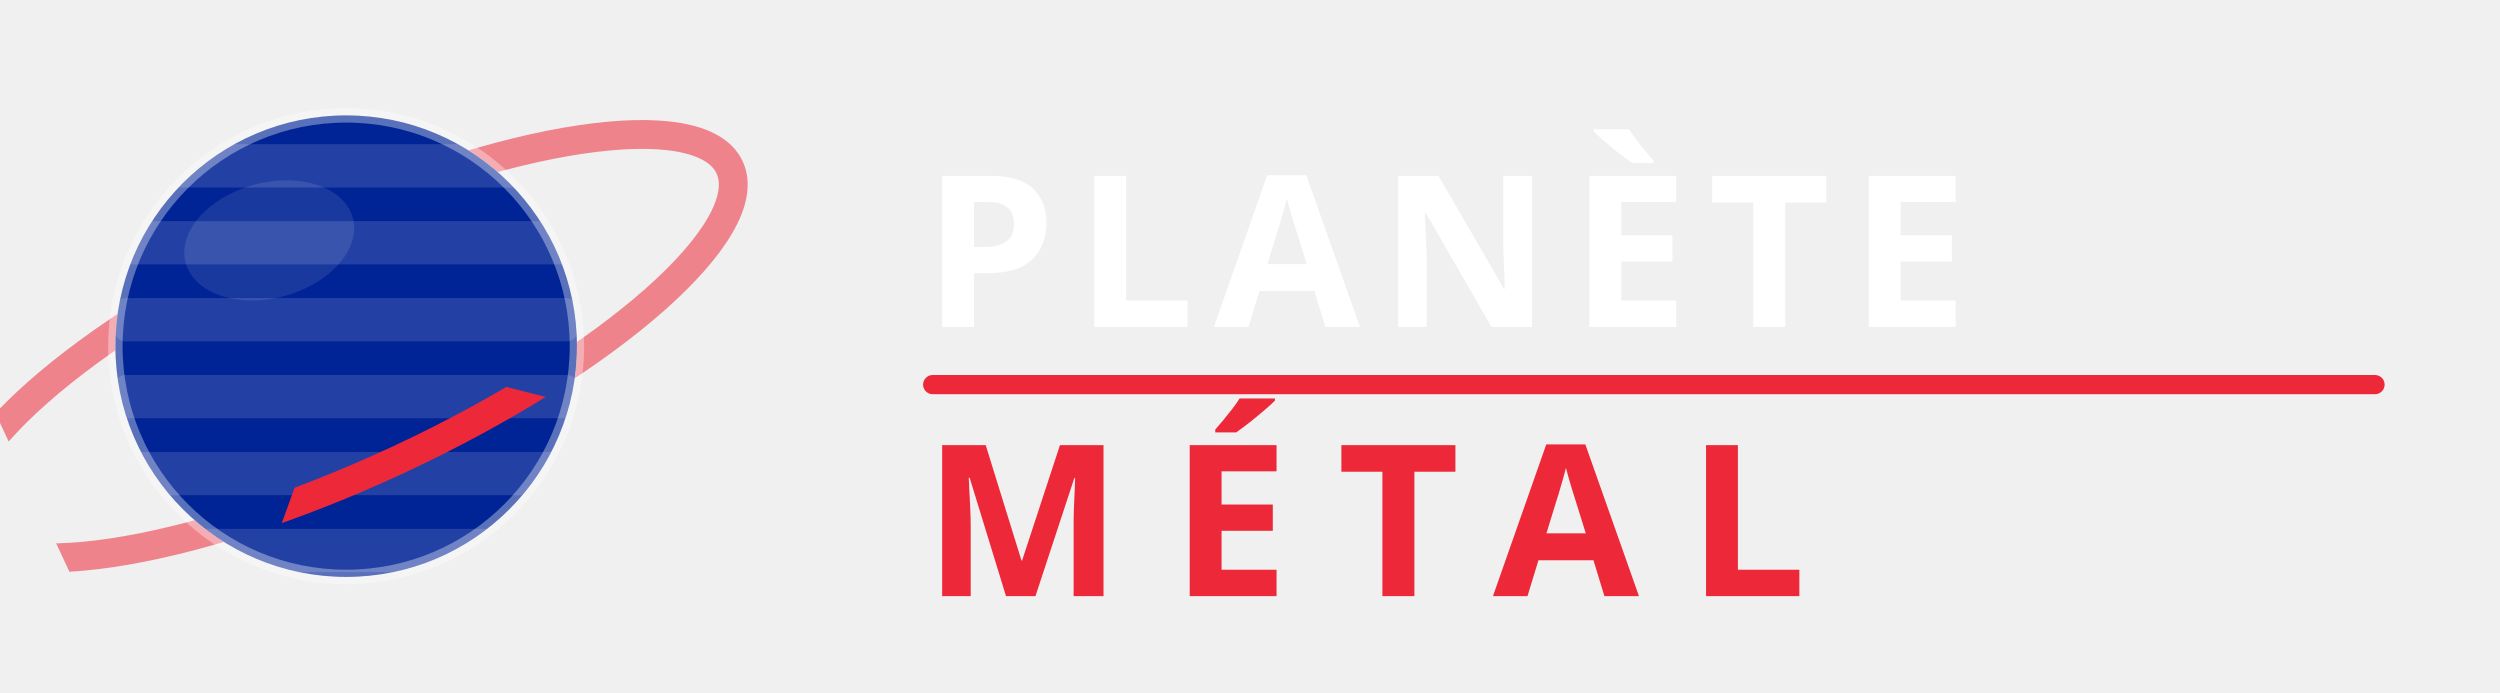
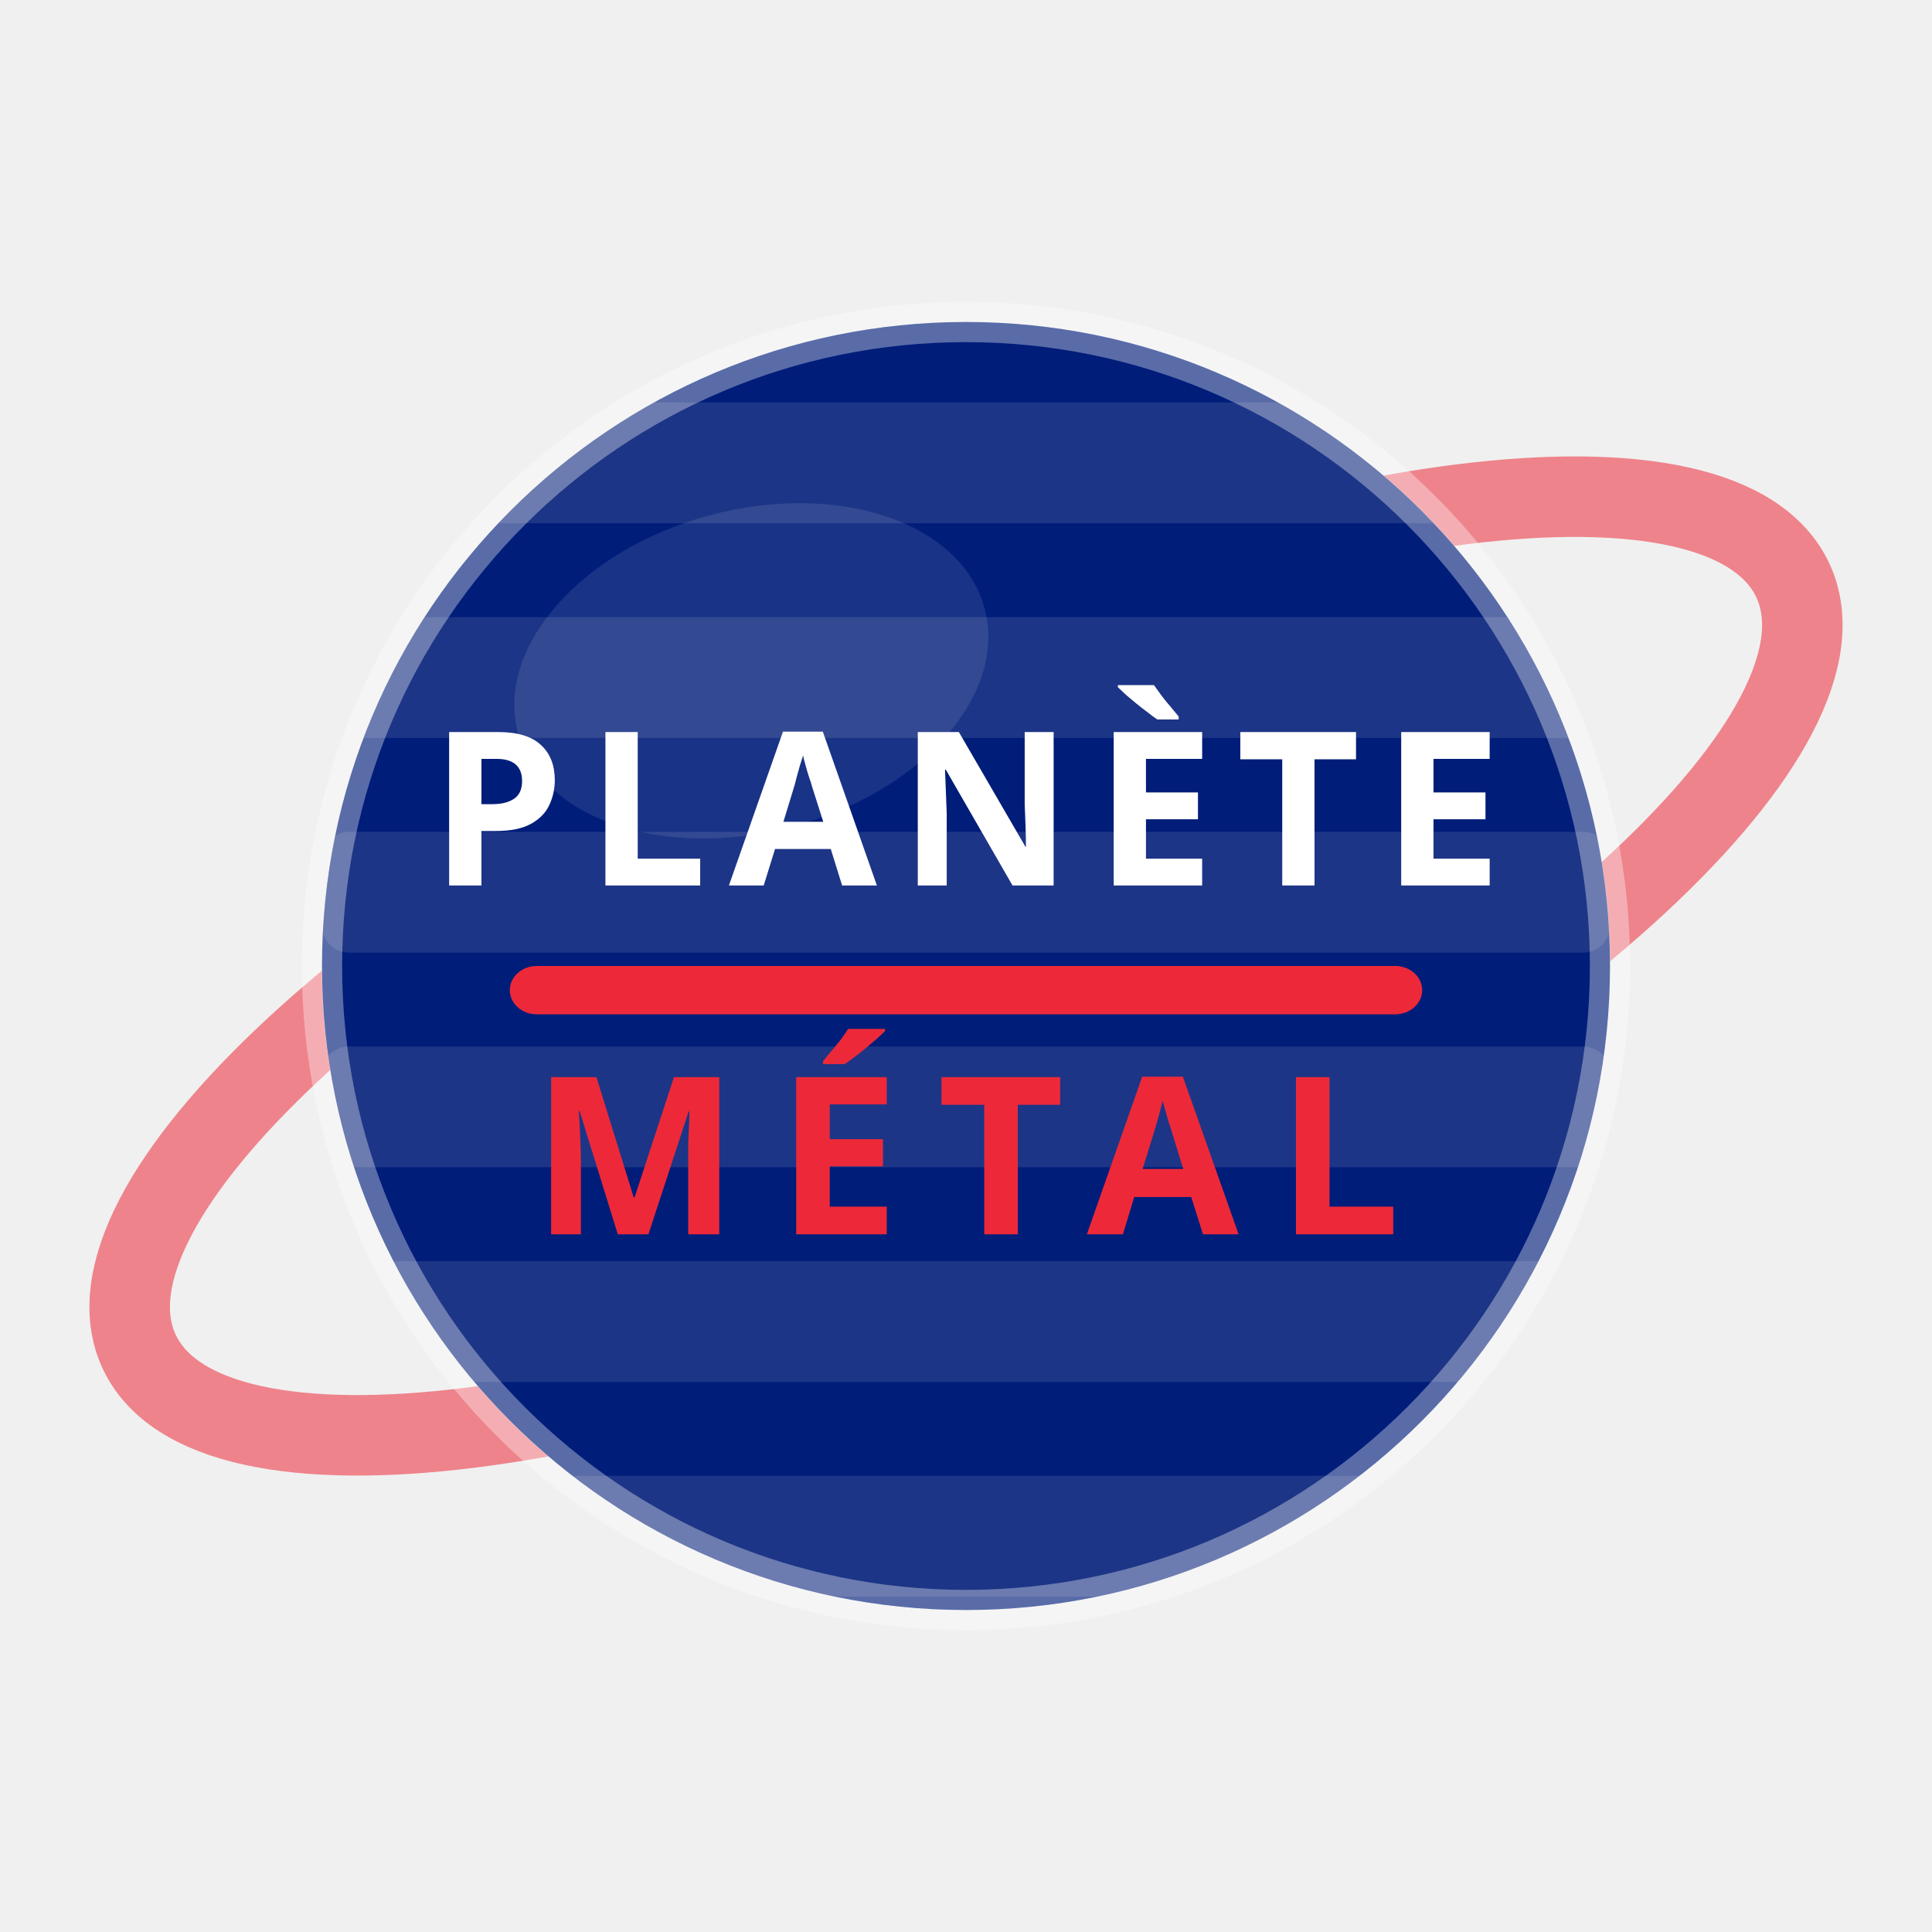
- <svg xmlns="http://www.w3.org/2000/svg" viewBox="0 0 260 72" width="260" height="72" role="img" aria-label="Planète Métal logo">
+ <svg xmlns="http://www.w3.org/2000/svg" viewBox="0 0 72 72" width="72" height="72" role="img" aria-label="Planete Metal logo">
  <defs>
    <clipPath id="planetClipW">
      <circle cx="36" cy="36" r="24" />
    </clipPath>
    <mask id="ringFrontW">
-       <rect width="260" height="72" fill="black" />
+       <rect width="72" height="72" fill="black" />
      <path d="M36,36 L80,72 L0,72 Z" fill="white" />
    </mask>
    <mask id="ringBackW">
-       <rect width="260" height="72" fill="white" />
+       <rect width="72" height="72" fill="white" />
      <circle cx="36" cy="36" r="24" fill="black" />
    </mask>
+     <mask id="topCutW">
+       <rect width="72" height="72" fill="white" />
+       <ellipse cx="36" cy="10" rx="19" ry="8" fill="black" />
+     </mask>
  </defs>
-   <ellipse cx="36" cy="36" rx="44" ry="13" fill="none" stroke="#ED2939" stroke-width="3" transform="rotate(-25 36 36)" mask="url(#ringBackW)" opacity="0.55" />
+   <g mask="url(#topCutW)">
+     <ellipse cx="36" cy="36" rx="34" ry="11" fill="none" stroke="#ED2939" stroke-width="3" transform="rotate(-25 36 36)" mask="url(#ringBackW)" opacity="0.55" />
+     <ellipse cx="36" cy="36" rx="34" ry="11" fill="none" stroke="#ED2939" stroke-width="3" transform="rotate(-25 36 36)" mask="url(#ringFrontW)" />
+   </g>
  <circle cx="36" cy="36" r="24" fill="#002395" />
  <g clip-path="url(#planetClipW)">
    <rect x="12" y="15" width="48" height="4.5" rx="1" fill="rgba(255,255,255,0.14)" />
    <rect x="12" y="23" width="48" height="4.5" rx="1" fill="rgba(255,255,255,0.14)" />
    <rect x="12" y="31" width="48" height="4.5" rx="1" fill="rgba(255,255,255,0.14)" />
    <rect x="12" y="39" width="48" height="4.5" rx="1" fill="rgba(255,255,255,0.14)" />
    <rect x="12" y="47" width="48" height="4.5" rx="1" fill="rgba(255,255,255,0.14)" />
    <rect x="12" y="55" width="48" height="4.5" rx="1" fill="rgba(255,255,255,0.14)" />
  </g>
+   <circle cx="36" cy="36" r="24" fill="rgba(0,0,0,0.18)" />
  <ellipse cx="28" cy="25" rx="9" ry="6" fill="rgba(255,255,255,0.10)" transform="rotate(-15 28 25)" />
  <circle cx="36" cy="36" r="24" fill="none" stroke="rgba(255,255,255,0.35)" stroke-width="1.5" />
-   <ellipse cx="36" cy="36" rx="44" ry="13" fill="none" stroke="#ED2939" stroke-width="3" transform="rotate(-25 36 36)" mask="url(#ringFrontW)" />
-   <text x="96" y="34" font-family="'Arial Black', 'Haettenschweiler', Impact, sans-serif" font-weight="900" font-size="22" letter-spacing="2" fill="#ffffff">PLANÈTE</text>
-   <rect x="96" y="39" width="152" height="2" rx="1" fill="#ED2939" />
-   <text x="96" y="62" font-family="'Arial Black', 'Haettenschweiler', Impact, sans-serif" font-weight="900" font-size="22" letter-spacing="5" fill="#ED2939">MÉTAL</text>
+   <text x="36" y="33" text-anchor="middle" font-family="'Arial Black', 'Haettenschweiler', Impact, sans-serif" font-weight="900" font-size="8" letter-spacing="0.8" fill="#ffffff">PLANÈTE</text>
+   <rect x="19" y="36" width="34" height="1.8" rx="1" fill="#ED2939" />
+   <text x="36" y="46" text-anchor="middle" font-family="'Arial Black', 'Haettenschweiler', Impact, sans-serif" font-weight="900" font-size="8.2" letter-spacing="1.4" fill="#ED2939">MÉTAL</text>
</svg>
